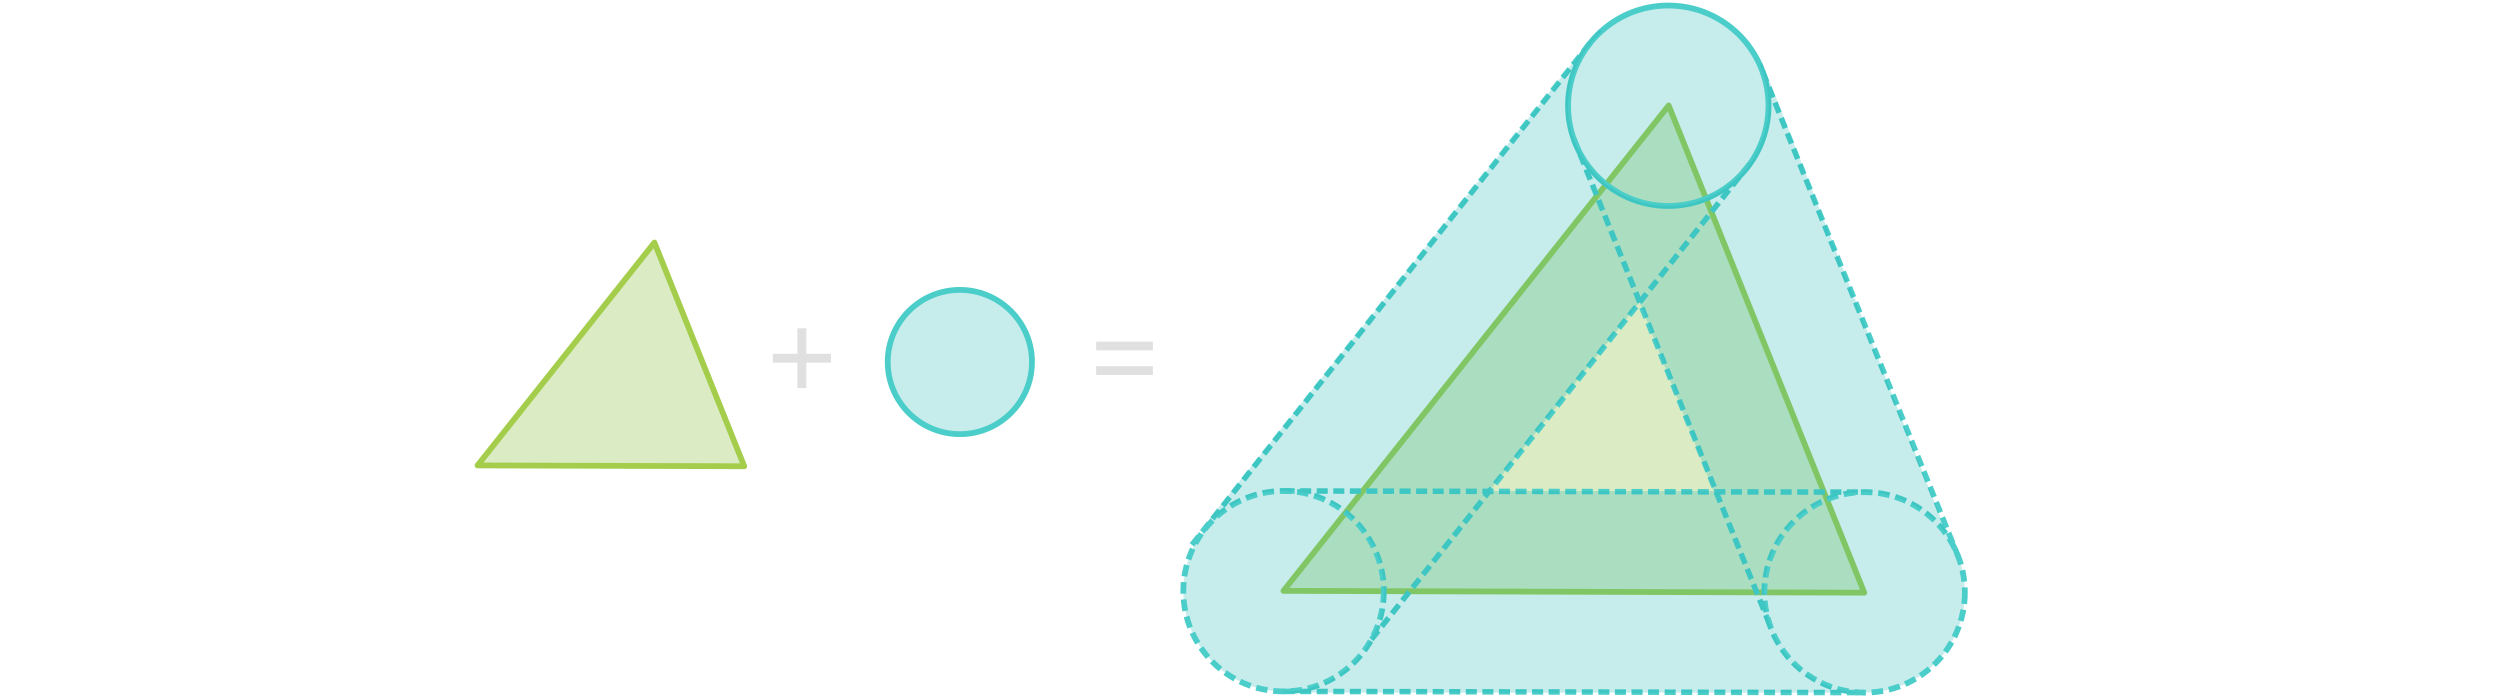
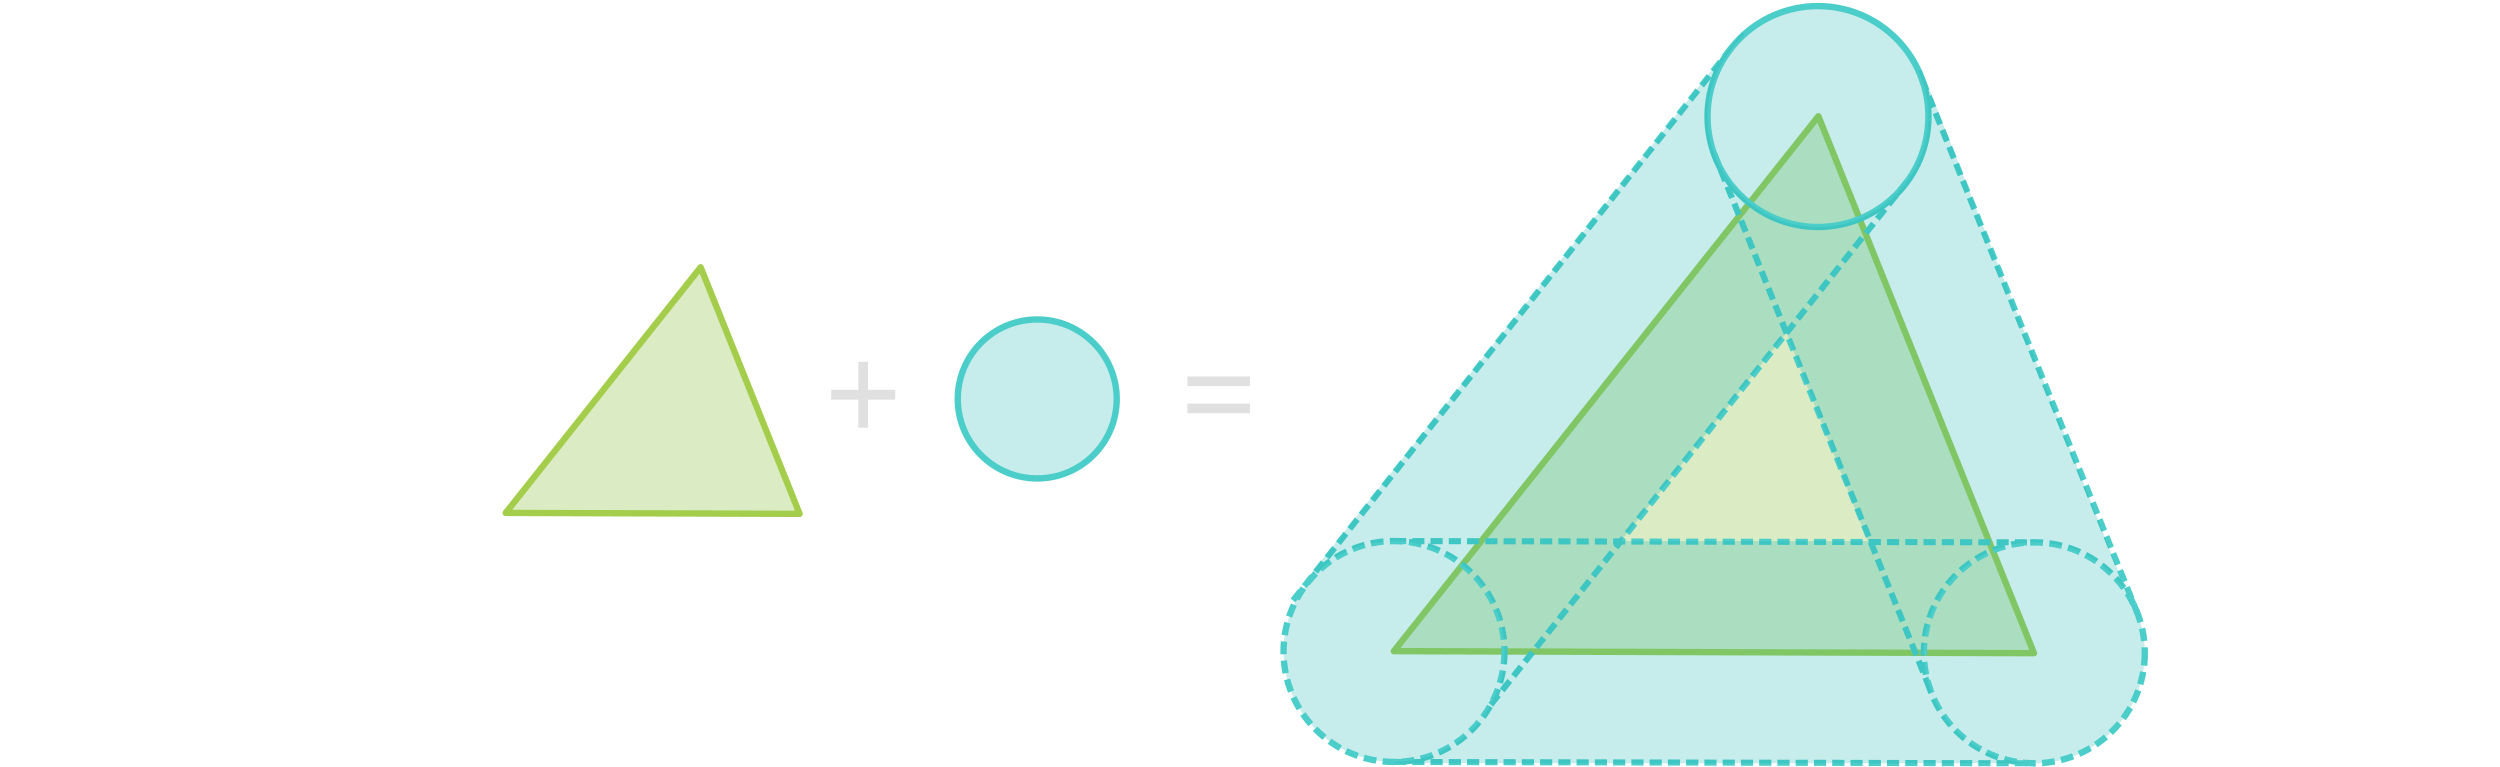
- <svg xmlns="http://www.w3.org/2000/svg" width="864" height="240.32" viewBox="0 0 228.6 63.585" version="1.1" id="svg1">
+ <svg xmlns="http://www.w3.org/2000/svg" width="784" height="240.32" viewBox="0 0 207.433 63.585" version="1.1" id="svg1">
  <defs id="defs1" />
  <g id="layer1" transform="translate(-17.87196,-54.00324)">
-     <rect style="opacity:1;fill:none;fill-opacity:1;stroke:none;stroke-width:0.292;stroke-linecap:butt;stroke-linejoin:round;stroke-dasharray:0.875, 0.292;stroke-dashoffset:0;stroke-opacity:1" id="rect3" width="228.6" height="1.27" x="17.872" y="93.973" />
+     <rect style="opacity:1;fill:none;fill-opacity:1;stroke:none;stroke-width:0.278;stroke-linecap:butt;stroke-linejoin:round;stroke-dasharray:0.833, 0.278;stroke-dashoffset:0;stroke-opacity:1" id="rect3" width="207.433" height="1.27" x="17.872" y="93.973" />
    <text xml:space="preserve" style="font-size:1.411px;line-height:1.25;font-family:'Noto Sans';-inkscape-font-specification:'Noto Sans, Normal';letter-spacing:0px;word-spacing:0px;writing-mode:lr-tb;stroke-width:0.265" x="127.349" y="76.442" id="text1">
      <tspan id="tspan1" style="stroke-width:0.265" x="127.349" y="76.442" />
    </text>
-     <path style="fill:#72b51b;fill-opacity:0.254;stroke:#a4cd4b;stroke-width:0.529;stroke-linecap:butt;stroke-linejoin:round;stroke-dasharray:none;stroke-dashoffset:0" d="m 135.232,108.032 35.223,-44.384 17.888,44.551 z" id="path2" />
-     <path style="fill:#72b51b;fill-opacity:0.254;stroke:#a4cd4b;stroke-width:0.529;stroke-linecap:round;stroke-linejoin:round;stroke-dasharray:none" d="m 61.537,96.561 16.174,-20.381 8.214,20.458 z" id="path2-8" />
-     <circle style="font-variation-settings:normal;opacity:1;vector-effect:none;fill:#1bb2b5;fill-opacity:0.247;stroke:#4bcdc9;stroke-width:0.529;stroke-linecap:butt;stroke-linejoin:round;stroke-miterlimit:4;stroke-dasharray:none;stroke-dashoffset:0;stroke-opacity:1;-inkscape-stroke:none;stop-color:#000000;stop-opacity:1" id="path3" cx="170.421" cy="63.673" r="9.165" />
-     <circle style="font-variation-settings:normal;fill:#1bb2b5;fill-opacity:0.247;stroke:#4bcdc9;stroke-width:0.529;stroke-linecap:round;stroke-linejoin:round;stroke-miterlimit:4;stroke-dasharray:none;stroke-dashoffset:0;stroke-opacity:1;stop-color:#000000" id="path3-8" cx="105.64" cy="87.106" r="6.595" />
-     <circle style="font-variation-settings:normal;opacity:1;vector-effect:none;fill:#1bb2b5;fill-opacity:0.247;stroke:#4bcdc9;stroke-width:0.529;stroke-linecap:butt;stroke-linejoin:round;stroke-miterlimit:4;stroke-dasharray:1.058, 0.529;stroke-dashoffset:0;stroke-opacity:1;-inkscape-stroke:none;stop-color:#000000;stop-opacity:1" id="path3-1" cx="188.373" cy="108.17" r="9.165" />
-     <circle style="font-variation-settings:normal;opacity:1;vector-effect:none;fill:#1bb2b5;fill-opacity:0.247;stroke:#4bcdc9;stroke-width:0.529;stroke-linecap:butt;stroke-linejoin:round;stroke-miterlimit:4;stroke-dasharray:1.058, 0.529;stroke-dashoffset:0;stroke-opacity:1;-inkscape-stroke:none;stop-color:#000000;stop-opacity:1" id="path3-9" cx="135.241" cy="108.061" r="9.165" />
-     <path style="font-variation-settings:normal;opacity:1;fill:#1bb2b5;fill-opacity:0.247;stroke:#4bcdc9;stroke-width:0.505;stroke-linecap:butt;stroke-linejoin:round;stroke-miterlimit:4;stroke-dasharray:1.01, 0.505;stroke-dashoffset:0;stroke-opacity:1;stop-color:#000000;stop-opacity:1" d="M 126.859,103.821 163.259,57.954" id="path4" />
-     <path style="font-variation-settings:normal;opacity:1;fill:#1bb2b5;fill-opacity:0.247;stroke:#4bcdc9;stroke-width:0.505;stroke-linecap:butt;stroke-linejoin:round;stroke-miterlimit:4;stroke-dasharray:1.01, 0.505;stroke-dashoffset:0;stroke-opacity:1;stop-color:#000000;stop-opacity:1" d="m 179.045,60.572 17.822,44.157" id="path5" />
-     <path style="font-variation-settings:normal;opacity:1;fill:#1bb2b5;fill-opacity:0.247;stroke:#4bcdc9;stroke-width:0.505;stroke-linecap:butt;stroke-linejoin:round;stroke-miterlimit:4;stroke-dasharray:1.01, 0.505;stroke-dashoffset:0;stroke-opacity:1;stop-color:#000000;stop-opacity:1" d="m 135.241,117.226 53.132,0.109" id="path6" />
-     <path style="font-variation-settings:normal;opacity:1;fill:#1bb2b5;fill-opacity:0.247;stroke:#4bcdc9;stroke-width:0.505;stroke-linecap:butt;stroke-linejoin:round;stroke-miterlimit:4;stroke-dasharray:1.01, 0.505;stroke-dashoffset:0;stroke-opacity:1;stop-color:#000000;stop-opacity:1" d="M 143.275,112.472 178.036,68.773" id="path7" />
-     <path style="font-variation-settings:normal;opacity:1;vector-effect:none;fill:#1bb2b5;fill-opacity:0.247;stroke:#4bcdc9;stroke-width:0.505;stroke-linecap:butt;stroke-linejoin:round;stroke-miterlimit:4;stroke-dasharray:1.01, 0.505;stroke-dashoffset:0;stroke-opacity:1;-inkscape-stroke:none;stop-color:#000000;stop-opacity:1" d="m 135.241,98.896 53.132,0.109" id="path8" />
-     <path style="font-variation-settings:normal;opacity:1;vector-effect:none;fill:#1bb2b5;fill-opacity:0.247;stroke:#4bcdc9;stroke-width:0.505;stroke-linecap:butt;stroke-linejoin:round;stroke-miterlimit:4;stroke-dasharray:1.01, 0.505;stroke-dashoffset:0;stroke-opacity:1;-inkscape-stroke:none;stop-color:#000000;stop-opacity:1" d="M 179.714,111.174 161.687,66.451" id="path9" />
-     <path d="M 174.55,98.896 H 154.069 L 143.239,112.499 a 9.165,9.165 0 0 1 -7.998,4.727 v 0.11 h 53.132 a 9.165,9.165 0 0 1 -8.768,-6.589 l -0.359,0.141 z" style="font-variation-settings:normal;opacity:1;vector-effect:none;fill:#1bb2b5;fill-opacity:0.247;stroke-width:0.529;stroke-linecap:butt;stroke-linejoin:round;stroke-miterlimit:4;stroke-dasharray:1.058, 0.529;stroke-dashoffset:0;stroke-opacity:1;-inkscape-stroke:none;stop-color:#000000;stop-opacity:1" id="path32" />
-     <path d="m 174.55,98.896 4.696,11.991 0.359,-0.141 a 9.165,9.165 0 0 1 -0.396,-2.576 9.165,9.165 0 0 1 9.164,-9.164 v -0.109 z" style="fill:#1bb2b5;fill-opacity:0.247;stroke-width:0.478;stroke-linejoin:round;stroke-dasharray:0.957, 0.478" id="path35" />
-     <path d="m 178.744,59.857 a 9.165,9.165 0 0 1 0.842,3.816 9.165,9.165 0 0 1 -1.154,4.404 l 0.106,0.085 -10.742,13.493 6.753,17.241 h 13.823 v 0.109 a 9.165,9.165 0 0 1 7.628,4.1 L 179.021,59.749 Z" style="font-variation-settings:normal;opacity:1;fill:#1bb2b5;fill-opacity:0.247;stroke-width:0.529;stroke-linecap:butt;stroke-linejoin:round;stroke-miterlimit:4;stroke-dasharray:1.058, 0.529;stroke-dashoffset:0;stroke-opacity:1;stop-color:#000000;stop-opacity:1" id="path33" />
-     <path d="m 178.432,68.077 a 9.165,9.165 0 0 1 -8.012,4.761 9.165,9.165 0 0 1 -7.804,-4.409 l 5.18,13.226 10.742,-13.493 z" style="fill:#1bb2b5;fill-opacity:0.247;stroke-width:0.524;stroke-linejoin:round;stroke-dasharray:1.048, 0.524" id="path34" />
-     <path d="m 135.241,98.896 a 9.165,9.165 0 0 1 9.165,9.165 9.165,9.165 0 0 1 -1.167,4.438 l 10.831,-13.603 z" style="fill:#1bb2b5;fill-opacity:0.247;stroke-width:0.524;stroke-linejoin:round;stroke-dasharray:1.048, 0.524" id="path31" />
-     <path d="m 162.617,68.429 a 9.165,9.165 0 0 1 -1.361,-4.756 9.165,9.165 0 0 1 3.102,-6.801 l -0.245,-0.195 -35.651,44.779 0.245,0.195 a 9.165,9.165 0 0 1 6.534,-2.755 h 18.829 l 13.727,-17.241 z" style="font-variation-settings:normal;opacity:1;vector-effect:none;fill:#1bb2b5;fill-opacity:0.247;stroke-width:0.529;stroke-linecap:butt;stroke-linejoin:round;stroke-miterlimit:4;stroke-dasharray:1.058, 0.529;stroke-dashoffset:0;stroke-opacity:1;-inkscape-stroke:none;stop-color:#000000;stop-opacity:1" id="path30" />
-     <text xml:space="preserve" style="font-style:normal;font-variant:normal;font-weight:normal;font-stretch:normal;font-size:11.289px;line-height:1.25;font-family:'JetBrains Mono';-inkscape-font-specification:'JetBrains Mono, Normal';font-variant-ligatures:normal;font-variant-caps:normal;font-variant-numeric:normal;font-variant-east-asian:normal;letter-spacing:0px;word-spacing:0px;writing-mode:lr-tb;fill:#e0e0e0;fill-opacity:1;stroke-width:0.265" x="87.978" y="90.743" id="text35">
-       <tspan id="tspan35" x="87.978" y="90.743">+</tspan>
+     <path style="fill:#72b51b;fill-opacity:0.254;stroke:#a4cd4b;stroke-width:0.529;stroke-linecap:butt;stroke-linejoin:round;stroke-dasharray:none;stroke-dashoffset:0" d="m 133.527,108.032 35.223,-44.384 17.888,44.551 z" id="path2" />
+     <path style="fill:#72b51b;fill-opacity:0.254;stroke:#a4cd4b;stroke-width:0.529;stroke-linecap:round;stroke-linejoin:round;stroke-dasharray:none" d="m 59.832,96.561 16.174,-20.381 8.214,20.458 z" id="path2-8" />
+     <circle style="font-variation-settings:normal;opacity:1;vector-effect:none;fill:#1bb2b5;fill-opacity:0.247;stroke:#4bcdc9;stroke-width:0.529;stroke-linecap:butt;stroke-linejoin:round;stroke-miterlimit:4;stroke-dasharray:none;stroke-dashoffset:0;stroke-opacity:1;-inkscape-stroke:none;stop-color:#000000;stop-opacity:1" id="path3" cx="168.716" cy="63.673" r="9.165" />
+     <circle style="font-variation-settings:normal;fill:#1bb2b5;fill-opacity:0.247;stroke:#4bcdc9;stroke-width:0.529;stroke-linecap:round;stroke-linejoin:round;stroke-miterlimit:4;stroke-dasharray:none;stroke-dashoffset:0;stroke-opacity:1;stop-color:#000000" id="path3-8" cx="103.935" cy="87.106" r="6.595" />
+     <circle style="font-variation-settings:normal;opacity:1;vector-effect:none;fill:#1bb2b5;fill-opacity:0.247;stroke:#4bcdc9;stroke-width:0.529;stroke-linecap:butt;stroke-linejoin:round;stroke-miterlimit:4;stroke-dasharray:1.058, 0.529;stroke-dashoffset:0;stroke-opacity:1;-inkscape-stroke:none;stop-color:#000000;stop-opacity:1" id="path3-1" cx="186.668" cy="108.17" r="9.165" />
+     <circle style="font-variation-settings:normal;opacity:1;vector-effect:none;fill:#1bb2b5;fill-opacity:0.247;stroke:#4bcdc9;stroke-width:0.529;stroke-linecap:butt;stroke-linejoin:round;stroke-miterlimit:4;stroke-dasharray:1.058, 0.529;stroke-dashoffset:0;stroke-opacity:1;-inkscape-stroke:none;stop-color:#000000;stop-opacity:1" id="path3-9" cx="133.536" cy="108.061" r="9.165" />
+     <path style="font-variation-settings:normal;opacity:1;fill:#1bb2b5;fill-opacity:0.247;stroke:#4bcdc9;stroke-width:0.505;stroke-linecap:butt;stroke-linejoin:round;stroke-miterlimit:4;stroke-dasharray:1.01, 0.505;stroke-dashoffset:0;stroke-opacity:1;stop-color:#000000;stop-opacity:1" d="M 125.153,103.821 161.553,57.954" id="path4" />
+     <path style="font-variation-settings:normal;opacity:1;fill:#1bb2b5;fill-opacity:0.247;stroke:#4bcdc9;stroke-width:0.505;stroke-linecap:butt;stroke-linejoin:round;stroke-miterlimit:4;stroke-dasharray:1.01, 0.505;stroke-dashoffset:0;stroke-opacity:1;stop-color:#000000;stop-opacity:1" d="m 177.34,60.572 17.822,44.157" id="path5" />
+     <path style="font-variation-settings:normal;opacity:1;fill:#1bb2b5;fill-opacity:0.247;stroke:#4bcdc9;stroke-width:0.505;stroke-linecap:butt;stroke-linejoin:round;stroke-miterlimit:4;stroke-dasharray:1.01, 0.505;stroke-dashoffset:0;stroke-opacity:1;stop-color:#000000;stop-opacity:1" d="m 133.536,117.226 53.132,0.109" id="path6" />
+     <path style="font-variation-settings:normal;opacity:1;fill:#1bb2b5;fill-opacity:0.247;stroke:#4bcdc9;stroke-width:0.505;stroke-linecap:butt;stroke-linejoin:round;stroke-miterlimit:4;stroke-dasharray:1.01, 0.505;stroke-dashoffset:0;stroke-opacity:1;stop-color:#000000;stop-opacity:1" d="M 141.57,112.472 176.331,68.773" id="path7" />
+     <path style="font-variation-settings:normal;opacity:1;vector-effect:none;fill:#1bb2b5;fill-opacity:0.247;stroke:#4bcdc9;stroke-width:0.505;stroke-linecap:butt;stroke-linejoin:round;stroke-miterlimit:4;stroke-dasharray:1.01, 0.505;stroke-dashoffset:0;stroke-opacity:1;-inkscape-stroke:none;stop-color:#000000;stop-opacity:1" d="m 133.536,98.896 53.132,0.109" id="path8" />
+     <path style="font-variation-settings:normal;opacity:1;vector-effect:none;fill:#1bb2b5;fill-opacity:0.247;stroke:#4bcdc9;stroke-width:0.505;stroke-linecap:butt;stroke-linejoin:round;stroke-miterlimit:4;stroke-dasharray:1.01, 0.505;stroke-dashoffset:0;stroke-opacity:1;-inkscape-stroke:none;stop-color:#000000;stop-opacity:1" d="M 178.009,111.174 159.982,66.451" id="path9" />
+     <path d="M 172.844,98.896 H 152.364 L 141.534,112.499 a 9.165,9.165 0 0 1 -7.998,4.727 v 0.11 h 53.132 a 9.165,9.165 0 0 1 -8.768,-6.589 l -0.359,0.141 z" style="font-variation-settings:normal;opacity:1;vector-effect:none;fill:#1bb2b5;fill-opacity:0.247;stroke-width:0.529;stroke-linecap:butt;stroke-linejoin:round;stroke-miterlimit:4;stroke-dasharray:1.058, 0.529;stroke-dashoffset:0;stroke-opacity:1;-inkscape-stroke:none;stop-color:#000000;stop-opacity:1" id="path32" />
+     <path d="m 172.844,98.896 4.696,11.991 0.359,-0.141 a 9.165,9.165 0 0 1 -0.396,-2.576 9.165,9.165 0 0 1 9.164,-9.164 v -0.109 z" style="fill:#1bb2b5;fill-opacity:0.247;stroke-width:0.478;stroke-linejoin:round;stroke-dasharray:0.957, 0.478" id="path35" />
+     <path d="m 177.039,59.857 a 9.165,9.165 0 0 1 0.842,3.816 9.165,9.165 0 0 1 -1.154,4.404 l 0.106,0.085 -10.742,13.493 6.753,17.241 h 13.823 v 0.109 a 9.165,9.165 0 0 1 7.628,4.1 L 177.316,59.749 Z" style="font-variation-settings:normal;opacity:1;fill:#1bb2b5;fill-opacity:0.247;stroke-width:0.529;stroke-linecap:butt;stroke-linejoin:round;stroke-miterlimit:4;stroke-dasharray:1.058, 0.529;stroke-dashoffset:0;stroke-opacity:1;stop-color:#000000;stop-opacity:1" id="path33" />
+     <path d="m 176.727,68.077 a 9.165,9.165 0 0 1 -8.012,4.761 9.165,9.165 0 0 1 -7.804,-4.409 l 5.18,13.226 10.742,-13.493 z" style="fill:#1bb2b5;fill-opacity:0.247;stroke-width:0.524;stroke-linejoin:round;stroke-dasharray:1.048, 0.524" id="path34" />
+     <path d="m 133.536,98.896 a 9.165,9.165 0 0 1 9.165,9.165 9.165,9.165 0 0 1 -1.167,4.438 l 10.831,-13.603 z" style="fill:#1bb2b5;fill-opacity:0.247;stroke-width:0.524;stroke-linejoin:round;stroke-dasharray:1.048, 0.524" id="path31" />
+     <path d="m 160.911,68.429 a 9.165,9.165 0 0 1 -1.361,-4.756 9.165,9.165 0 0 1 3.102,-6.801 l -0.245,-0.195 -35.651,44.779 0.245,0.195 a 9.165,9.165 0 0 1 6.534,-2.755 h 18.829 l 13.727,-17.241 z" style="font-variation-settings:normal;opacity:1;vector-effect:none;fill:#1bb2b5;fill-opacity:0.247;stroke-width:0.529;stroke-linecap:butt;stroke-linejoin:round;stroke-miterlimit:4;stroke-dasharray:1.058, 0.529;stroke-dashoffset:0;stroke-opacity:1;-inkscape-stroke:none;stop-color:#000000;stop-opacity:1" id="path30" />
+     <text xml:space="preserve" style="font-style:normal;font-variant:normal;font-weight:normal;font-stretch:normal;font-size:11.289px;line-height:1.25;font-family:'JetBrains Mono';-inkscape-font-specification:'JetBrains Mono, Normal';font-variant-ligatures:normal;font-variant-caps:normal;font-variant-numeric:normal;font-variant-east-asian:normal;letter-spacing:0px;word-spacing:0px;writing-mode:lr-tb;fill:#e0e0e0;fill-opacity:1;stroke-width:0.265" x="86.273" y="90.743" id="text35">
+       <tspan id="tspan35" x="86.273" y="90.743">+</tspan>
    </text>
-     <text xml:space="preserve" style="font-style:normal;font-variant:normal;font-weight:normal;font-stretch:normal;font-size:11.289px;line-height:1.25;font-family:'JetBrains Mono';-inkscape-font-specification:'JetBrains Mono, Normal';font-variant-ligatures:normal;font-variant-caps:normal;font-variant-numeric:normal;font-variant-east-asian:normal;letter-spacing:0px;word-spacing:0px;writing-mode:lr-tb;fill:#e0e0e0;fill-opacity:1;stroke-width:0.265" x="117.48" y="90.743" id="text36">
-       <tspan id="tspan36" x="117.48" y="90.743">=</tspan>
+     <text xml:space="preserve" style="font-style:normal;font-variant:normal;font-weight:normal;font-stretch:normal;font-size:11.289px;line-height:1.25;font-family:'JetBrains Mono';-inkscape-font-specification:'JetBrains Mono, Normal';font-variant-ligatures:normal;font-variant-caps:normal;font-variant-numeric:normal;font-variant-east-asian:normal;letter-spacing:0px;word-spacing:0px;writing-mode:lr-tb;fill:#e0e0e0;fill-opacity:1;stroke-width:0.265" x="115.775" y="90.743" id="text36">
+       <tspan id="tspan36" x="115.775" y="90.743">=</tspan>
    </text>
  </g>
</svg>
